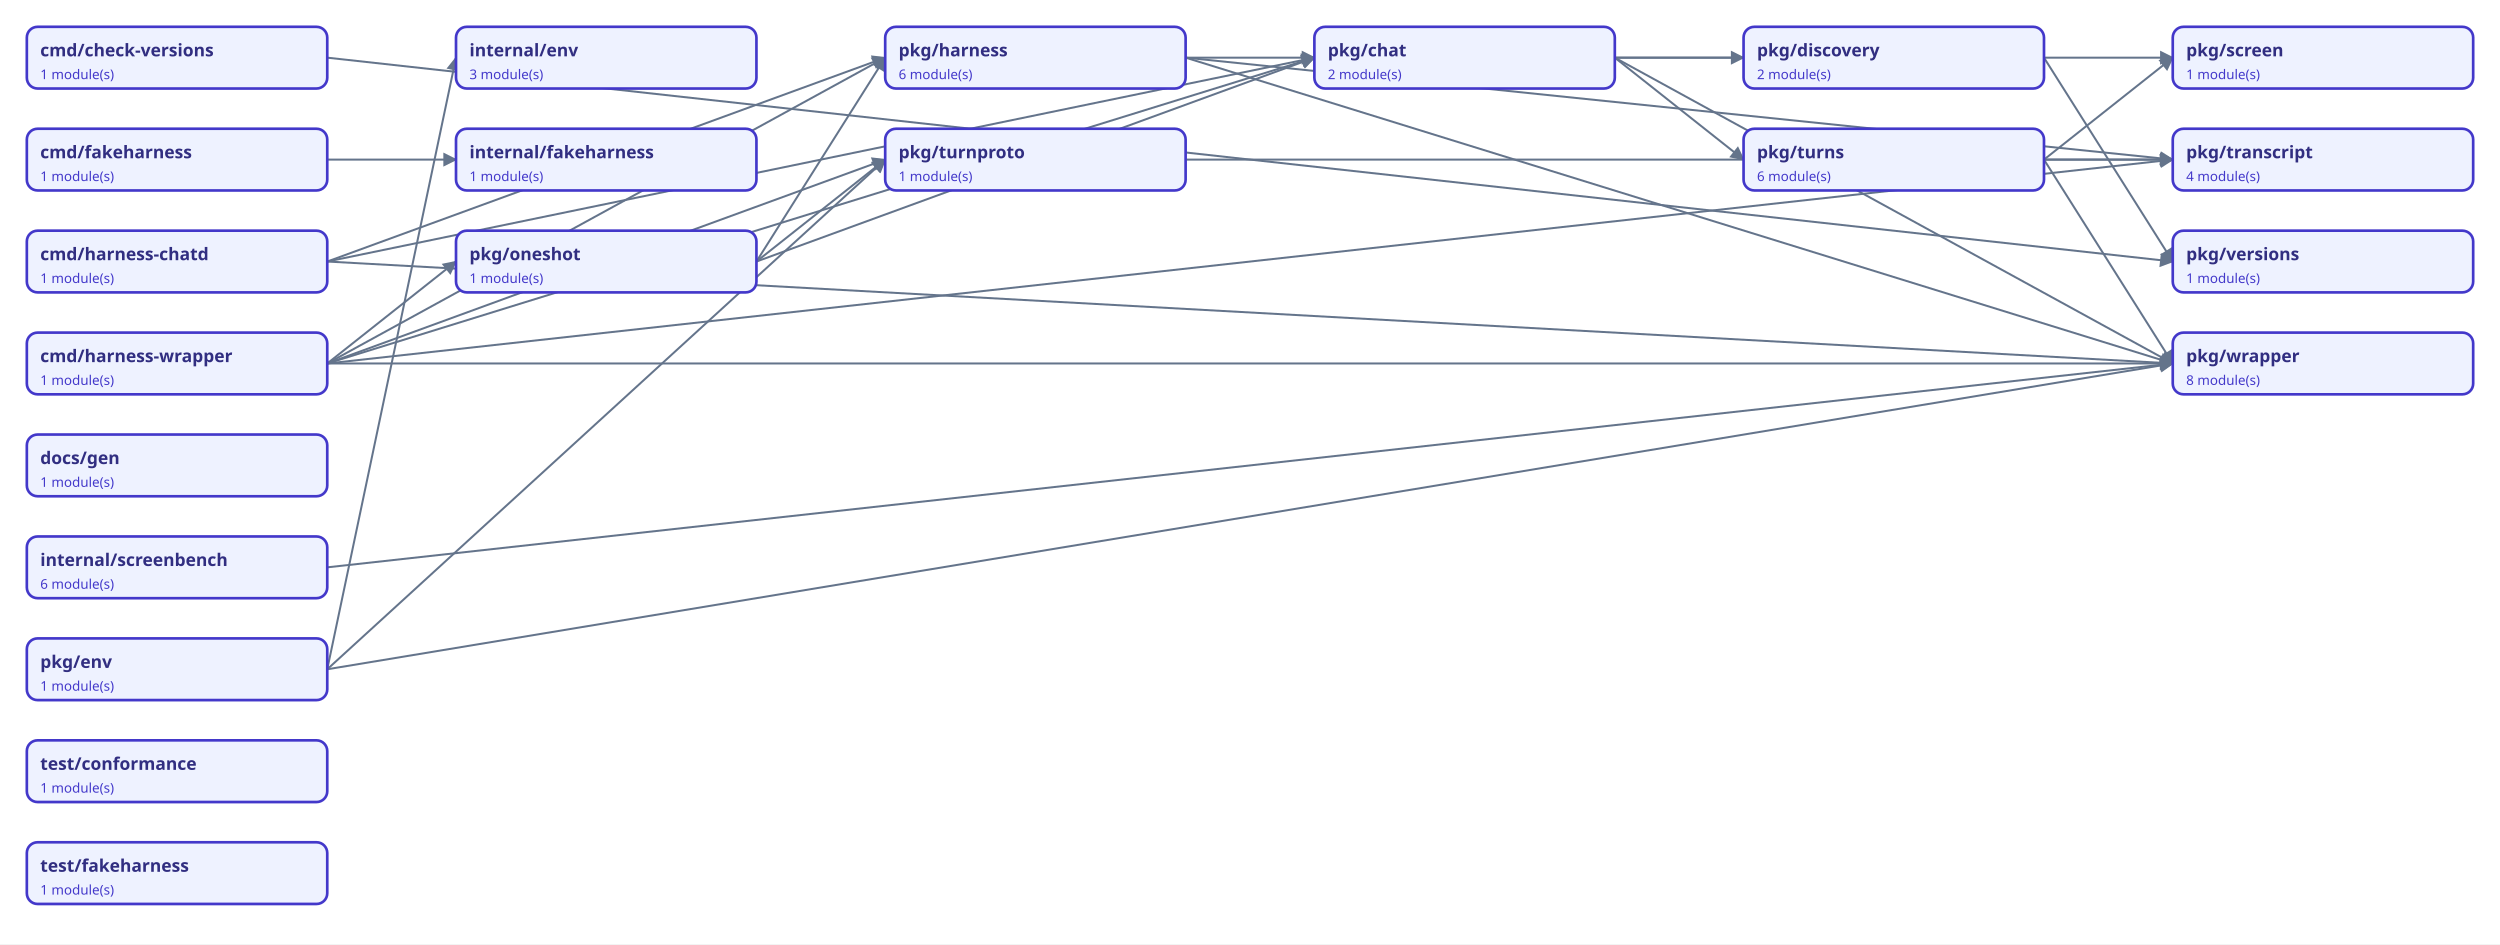
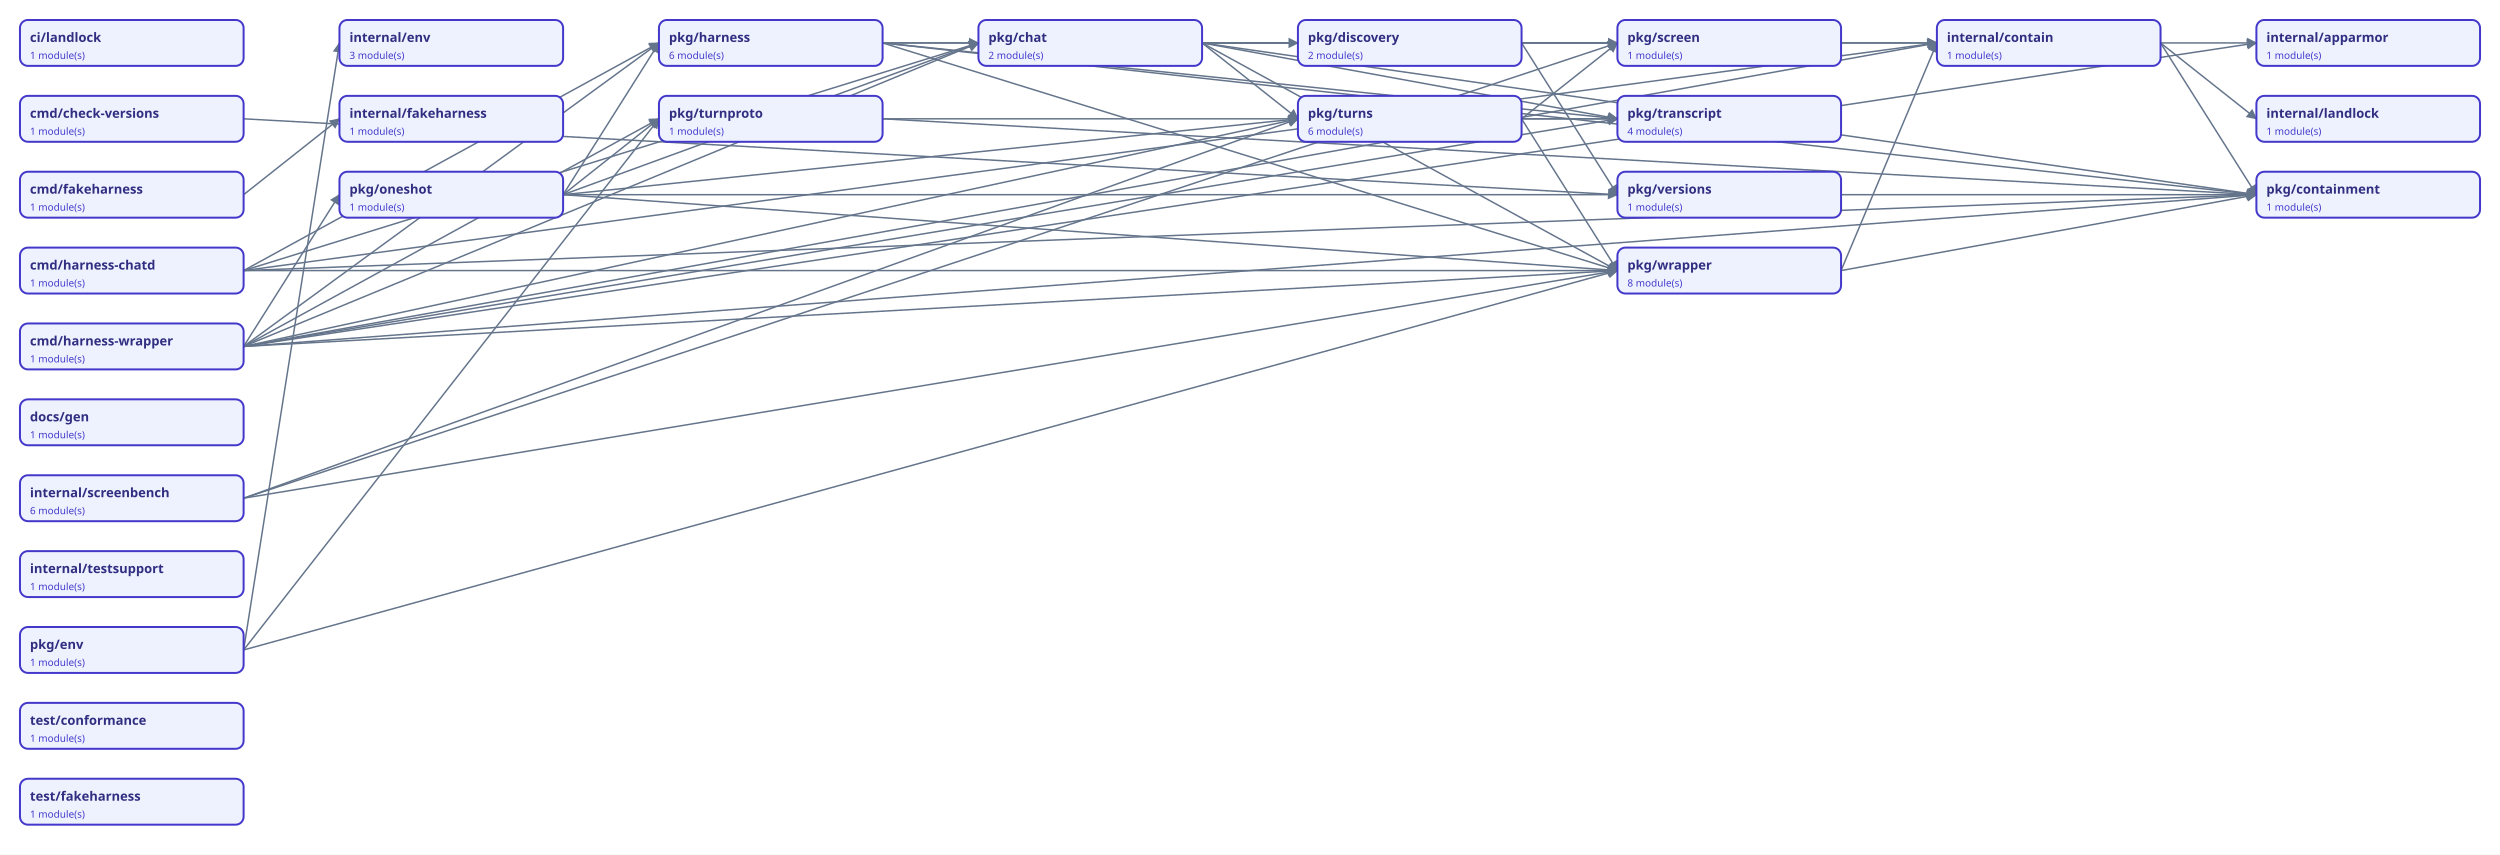
- <svg xmlns="http://www.w3.org/2000/svg" width="1864" height="704" viewBox="0 0 1864 704" font-family="ui-sans-serif, system-ui, sans-serif">
+ <svg xmlns="http://www.w3.org/2000/svg" width="2504" height="856" viewBox="0 0 2504 856" font-family="ui-sans-serif, system-ui, sans-serif">
  <defs>
    <marker id="arrow" viewBox="0 0 10 10" refX="9" refY="5" markerWidth="7" markerHeight="7" orient="auto-start-reverse">
      <path d="M0,0 L10,5 L0,10 z" fill="#64748b" />
    </marker>
  </defs>
  <rect width="100%" height="100%" fill="#ffffff" />
-   <line x1="244" y1="43" x2="1620" y2="195" stroke="#64748b" stroke-width="1.5" marker-end="url(#arrow)" />
-   <line x1="244" y1="119" x2="340" y2="119" stroke="#64748b" stroke-width="1.5" marker-end="url(#arrow)" />
-   <line x1="244" y1="195" x2="980" y2="43" stroke="#64748b" stroke-width="1.5" marker-end="url(#arrow)" />
-   <line x1="244" y1="195" x2="660" y2="43" stroke="#64748b" stroke-width="1.5" marker-end="url(#arrow)" />
-   <line x1="244" y1="195" x2="1620" y2="271" stroke="#64748b" stroke-width="1.5" marker-end="url(#arrow)" />
+   <line x1="244" y1="119" x2="1620" y2="195" stroke="#64748b" stroke-width="1.5" marker-end="url(#arrow)" />
+   <line x1="244" y1="195" x2="340" y2="119" stroke="#64748b" stroke-width="1.5" marker-end="url(#arrow)" />
+   <line x1="244" y1="271" x2="1940" y2="43" stroke="#64748b" stroke-width="1.5" marker-end="url(#arrow)" />
  <line x1="244" y1="271" x2="980" y2="43" stroke="#64748b" stroke-width="1.5" marker-end="url(#arrow)" />
+   <line x1="244" y1="271" x2="2260" y2="195" stroke="#64748b" stroke-width="1.5" marker-end="url(#arrow)" />
  <line x1="244" y1="271" x2="660" y2="43" stroke="#64748b" stroke-width="1.5" marker-end="url(#arrow)" />
-   <line x1="244" y1="271" x2="340" y2="195" stroke="#64748b" stroke-width="1.5" marker-end="url(#arrow)" />
-   <line x1="244" y1="271" x2="1620" y2="119" stroke="#64748b" stroke-width="1.5" marker-end="url(#arrow)" />
-   <line x1="244" y1="271" x2="660" y2="119" stroke="#64748b" stroke-width="1.5" marker-end="url(#arrow)" />
  <line x1="244" y1="271" x2="1620" y2="271" stroke="#64748b" stroke-width="1.5" marker-end="url(#arrow)" />
-   <line x1="244" y1="423" x2="1620" y2="271" stroke="#64748b" stroke-width="1.5" marker-end="url(#arrow)" />
+   <line x1="244" y1="347" x2="2260" y2="43" stroke="#64748b" stroke-width="1.5" marker-end="url(#arrow)" />
+   <line x1="244" y1="347" x2="1940" y2="43" stroke="#64748b" stroke-width="1.5" marker-end="url(#arrow)" />
+   <line x1="244" y1="347" x2="980" y2="43" stroke="#64748b" stroke-width="1.5" marker-end="url(#arrow)" />
+   <line x1="244" y1="347" x2="2260" y2="195" stroke="#64748b" stroke-width="1.5" marker-end="url(#arrow)" />
+   <line x1="244" y1="347" x2="660" y2="43" stroke="#64748b" stroke-width="1.5" marker-end="url(#arrow)" />
+   <line x1="244" y1="347" x2="340" y2="195" stroke="#64748b" stroke-width="1.5" marker-end="url(#arrow)" />
+   <line x1="244" y1="347" x2="1620" y2="119" stroke="#64748b" stroke-width="1.5" marker-end="url(#arrow)" />
+   <line x1="244" y1="347" x2="660" y2="119" stroke="#64748b" stroke-width="1.5" marker-end="url(#arrow)" />
+   <line x1="244" y1="347" x2="1300" y2="119" stroke="#64748b" stroke-width="1.5" marker-end="url(#arrow)" />
+   <line x1="244" y1="347" x2="1620" y2="271" stroke="#64748b" stroke-width="1.5" marker-end="url(#arrow)" />
+   <line x1="2164" y1="43" x2="2260" y2="43" stroke="#64748b" stroke-width="1.5" marker-end="url(#arrow)" />
+   <line x1="2164" y1="43" x2="2260" y2="119" stroke="#64748b" stroke-width="1.5" marker-end="url(#arrow)" />
+   <line x1="2164" y1="43" x2="2260" y2="195" stroke="#64748b" stroke-width="1.5" marker-end="url(#arrow)" />
+   <line x1="244" y1="499" x2="1620" y2="43" stroke="#64748b" stroke-width="1.5" marker-end="url(#arrow)" />
+   <line x1="244" y1="499" x2="1300" y2="119" stroke="#64748b" stroke-width="1.5" marker-end="url(#arrow)" />
+   <line x1="244" y1="499" x2="1620" y2="271" stroke="#64748b" stroke-width="1.5" marker-end="url(#arrow)" />
+   <line x1="1204" y1="43" x2="1940" y2="43" stroke="#64748b" stroke-width="1.5" marker-end="url(#arrow)" />
+   <line x1="1204" y1="43" x2="2260" y2="195" stroke="#64748b" stroke-width="1.5" marker-end="url(#arrow)" />
  <line x1="1204" y1="43" x2="1300" y2="43" stroke="#64748b" stroke-width="1.5" marker-end="url(#arrow)" />
  <line x1="1204" y1="43" x2="1620" y2="43" stroke="#64748b" stroke-width="1.5" marker-end="url(#arrow)" />
+   <line x1="1204" y1="43" x2="1620" y2="119" stroke="#64748b" stroke-width="1.5" marker-end="url(#arrow)" />
  <line x1="1204" y1="43" x2="1300" y2="119" stroke="#64748b" stroke-width="1.5" marker-end="url(#arrow)" />
  <line x1="1204" y1="43" x2="1620" y2="271" stroke="#64748b" stroke-width="1.5" marker-end="url(#arrow)" />
  <line x1="1524" y1="43" x2="1620" y2="195" stroke="#64748b" stroke-width="1.5" marker-end="url(#arrow)" />
-   <line x1="244" y1="499" x2="340" y2="43" stroke="#64748b" stroke-width="1.5" marker-end="url(#arrow)" />
-   <line x1="244" y1="499" x2="660" y2="119" stroke="#64748b" stroke-width="1.5" marker-end="url(#arrow)" />
-   <line x1="244" y1="499" x2="1620" y2="271" stroke="#64748b" stroke-width="1.5" marker-end="url(#arrow)" />
+   <line x1="244" y1="651" x2="340" y2="43" stroke="#64748b" stroke-width="1.5" marker-end="url(#arrow)" />
+   <line x1="244" y1="651" x2="660" y2="119" stroke="#64748b" stroke-width="1.5" marker-end="url(#arrow)" />
+   <line x1="244" y1="651" x2="1620" y2="271" stroke="#64748b" stroke-width="1.5" marker-end="url(#arrow)" />
+   <line x1="884" y1="43" x2="1940" y2="43" stroke="#64748b" stroke-width="1.5" marker-end="url(#arrow)" />
  <line x1="884" y1="43" x2="980" y2="43" stroke="#64748b" stroke-width="1.5" marker-end="url(#arrow)" />
+   <line x1="884" y1="43" x2="2260" y2="195" stroke="#64748b" stroke-width="1.5" marker-end="url(#arrow)" />
  <line x1="884" y1="43" x2="1620" y2="119" stroke="#64748b" stroke-width="1.5" marker-end="url(#arrow)" />
  <line x1="884" y1="43" x2="1620" y2="271" stroke="#64748b" stroke-width="1.5" marker-end="url(#arrow)" />
  <line x1="564" y1="195" x2="980" y2="43" stroke="#64748b" stroke-width="1.5" marker-end="url(#arrow)" />
+   <line x1="564" y1="195" x2="2260" y2="195" stroke="#64748b" stroke-width="1.5" marker-end="url(#arrow)" />
  <line x1="564" y1="195" x2="660" y2="43" stroke="#64748b" stroke-width="1.5" marker-end="url(#arrow)" />
  <line x1="564" y1="195" x2="660" y2="119" stroke="#64748b" stroke-width="1.5" marker-end="url(#arrow)" />
+   <line x1="564" y1="195" x2="1300" y2="119" stroke="#64748b" stroke-width="1.5" marker-end="url(#arrow)" />
+   <line x1="564" y1="195" x2="1620" y2="271" stroke="#64748b" stroke-width="1.5" marker-end="url(#arrow)" />
+   <line x1="884" y1="119" x2="2260" y2="195" stroke="#64748b" stroke-width="1.5" marker-end="url(#arrow)" />
  <line x1="884" y1="119" x2="1620" y2="119" stroke="#64748b" stroke-width="1.5" marker-end="url(#arrow)" />
  <line x1="1524" y1="119" x2="1620" y2="43" stroke="#64748b" stroke-width="1.5" marker-end="url(#arrow)" />
  <line x1="1524" y1="119" x2="1620" y2="119" stroke="#64748b" stroke-width="1.5" marker-end="url(#arrow)" />
  <line x1="1524" y1="119" x2="1620" y2="271" stroke="#64748b" stroke-width="1.5" marker-end="url(#arrow)" />
+   <line x1="1844" y1="271" x2="1940" y2="43" stroke="#64748b" stroke-width="1.5" marker-end="url(#arrow)" />
+   <line x1="1844" y1="271" x2="2260" y2="195" stroke="#64748b" stroke-width="1.5" marker-end="url(#arrow)" />
  <g transform="translate(20,20)">
+     <rect width="224" height="46" rx="8" fill="#eef2ff" stroke="#4338ca" stroke-width="2" />
+     <text x="10" y="22" font-size="13" font-weight="700" fill="#312e81">ci/landlock</text>
+     <text x="10" y="39" font-size="10" fill="#4338ca">1 module(s)</text>
+   </g>
+   <g transform="translate(20,96)">
    <rect width="224" height="46" rx="8" fill="#eef2ff" stroke="#4338ca" stroke-width="2" />
    <text x="10" y="22" font-size="13" font-weight="700" fill="#312e81">cmd/check-versions</text>
    <text x="10" y="39" font-size="10" fill="#4338ca">1 module(s)</text>
  </g>
-   <g transform="translate(20,96)">
+   <g transform="translate(20,172)">
    <rect width="224" height="46" rx="8" fill="#eef2ff" stroke="#4338ca" stroke-width="2" />
    <text x="10" y="22" font-size="13" font-weight="700" fill="#312e81">cmd/fakeharness</text>
    <text x="10" y="39" font-size="10" fill="#4338ca">1 module(s)</text>
  </g>
-   <g transform="translate(20,172)">
+   <g transform="translate(20,248)">
    <rect width="224" height="46" rx="8" fill="#eef2ff" stroke="#4338ca" stroke-width="2" />
    <text x="10" y="22" font-size="13" font-weight="700" fill="#312e81">cmd/harness-chatd</text>
    <text x="10" y="39" font-size="10" fill="#4338ca">1 module(s)</text>
  </g>
-   <g transform="translate(20,248)">
+   <g transform="translate(20,324)">
    <rect width="224" height="46" rx="8" fill="#eef2ff" stroke="#4338ca" stroke-width="2" />
    <text x="10" y="22" font-size="13" font-weight="700" fill="#312e81">cmd/harness-wrapper</text>
    <text x="10" y="39" font-size="10" fill="#4338ca">1 module(s)</text>
  </g>
-   <g transform="translate(20,324)">
+   <g transform="translate(20,400)">
    <rect width="224" height="46" rx="8" fill="#eef2ff" stroke="#4338ca" stroke-width="2" />
    <text x="10" y="22" font-size="13" font-weight="700" fill="#312e81">docs/gen</text>
+     <text x="10" y="39" font-size="10" fill="#4338ca">1 module(s)</text>
+   </g>
+   <g transform="translate(2260,20)">
+     <rect width="224" height="46" rx="8" fill="#eef2ff" stroke="#4338ca" stroke-width="2" />
+     <text x="10" y="22" font-size="13" font-weight="700" fill="#312e81">internal/apparmor</text>
+     <text x="10" y="39" font-size="10" fill="#4338ca">1 module(s)</text>
+   </g>
+   <g transform="translate(1940,20)">
+     <rect width="224" height="46" rx="8" fill="#eef2ff" stroke="#4338ca" stroke-width="2" />
+     <text x="10" y="22" font-size="13" font-weight="700" fill="#312e81">internal/contain</text>
    <text x="10" y="39" font-size="10" fill="#4338ca">1 module(s)</text>
  </g>
  <g transform="translate(340,20)">
    <rect width="224" height="46" rx="8" fill="#eef2ff" stroke="#4338ca" stroke-width="2" />
    <text x="10" y="22" font-size="13" font-weight="700" fill="#312e81">internal/env</text>
    <text x="10" y="39" font-size="10" fill="#4338ca">3 module(s)</text>
  </g>
  <g transform="translate(340,96)">
    <rect width="224" height="46" rx="8" fill="#eef2ff" stroke="#4338ca" stroke-width="2" />
    <text x="10" y="22" font-size="13" font-weight="700" fill="#312e81">internal/fakeharness</text>
    <text x="10" y="39" font-size="10" fill="#4338ca">1 module(s)</text>
  </g>
-   <g transform="translate(20,400)">
+   <g transform="translate(2260,96)">
+     <rect width="224" height="46" rx="8" fill="#eef2ff" stroke="#4338ca" stroke-width="2" />
+     <text x="10" y="22" font-size="13" font-weight="700" fill="#312e81">internal/landlock</text>
+     <text x="10" y="39" font-size="10" fill="#4338ca">1 module(s)</text>
+   </g>
+   <g transform="translate(20,476)">
    <rect width="224" height="46" rx="8" fill="#eef2ff" stroke="#4338ca" stroke-width="2" />
    <text x="10" y="22" font-size="13" font-weight="700" fill="#312e81">internal/screenbench</text>
    <text x="10" y="39" font-size="10" fill="#4338ca">6 module(s)</text>
+   </g>
+   <g transform="translate(20,552)">
+     <rect width="224" height="46" rx="8" fill="#eef2ff" stroke="#4338ca" stroke-width="2" />
+     <text x="10" y="22" font-size="13" font-weight="700" fill="#312e81">internal/testsupport</text>
+     <text x="10" y="39" font-size="10" fill="#4338ca">1 module(s)</text>
  </g>
  <g transform="translate(980,20)">
    <rect width="224" height="46" rx="8" fill="#eef2ff" stroke="#4338ca" stroke-width="2" />
    <text x="10" y="22" font-size="13" font-weight="700" fill="#312e81">pkg/chat</text>
    <text x="10" y="39" font-size="10" fill="#4338ca">2 module(s)</text>
  </g>
+   <g transform="translate(2260,172)">
+     <rect width="224" height="46" rx="8" fill="#eef2ff" stroke="#4338ca" stroke-width="2" />
+     <text x="10" y="22" font-size="13" font-weight="700" fill="#312e81">pkg/containment</text>
+     <text x="10" y="39" font-size="10" fill="#4338ca">1 module(s)</text>
+   </g>
  <g transform="translate(1300,20)">
    <rect width="224" height="46" rx="8" fill="#eef2ff" stroke="#4338ca" stroke-width="2" />
    <text x="10" y="22" font-size="13" font-weight="700" fill="#312e81">pkg/discovery</text>
    <text x="10" y="39" font-size="10" fill="#4338ca">2 module(s)</text>
  </g>
-   <g transform="translate(20,476)">
+   <g transform="translate(20,628)">
    <rect width="224" height="46" rx="8" fill="#eef2ff" stroke="#4338ca" stroke-width="2" />
    <text x="10" y="22" font-size="13" font-weight="700" fill="#312e81">pkg/env</text>
    <text x="10" y="39" font-size="10" fill="#4338ca">1 module(s)</text>
  </g>
  <g transform="translate(660,20)">
    <rect width="224" height="46" rx="8" fill="#eef2ff" stroke="#4338ca" stroke-width="2" />
    <text x="10" y="22" font-size="13" font-weight="700" fill="#312e81">pkg/harness</text>
    <text x="10" y="39" font-size="10" fill="#4338ca">6 module(s)</text>
  </g>
  <g transform="translate(340,172)">
    <rect width="224" height="46" rx="8" fill="#eef2ff" stroke="#4338ca" stroke-width="2" />
    <text x="10" y="22" font-size="13" font-weight="700" fill="#312e81">pkg/oneshot</text>
    <text x="10" y="39" font-size="10" fill="#4338ca">1 module(s)</text>
  </g>
  <g transform="translate(1620,20)">
    <rect width="224" height="46" rx="8" fill="#eef2ff" stroke="#4338ca" stroke-width="2" />
    <text x="10" y="22" font-size="13" font-weight="700" fill="#312e81">pkg/screen</text>
    <text x="10" y="39" font-size="10" fill="#4338ca">1 module(s)</text>
  </g>
  <g transform="translate(1620,96)">
    <rect width="224" height="46" rx="8" fill="#eef2ff" stroke="#4338ca" stroke-width="2" />
    <text x="10" y="22" font-size="13" font-weight="700" fill="#312e81">pkg/transcript</text>
    <text x="10" y="39" font-size="10" fill="#4338ca">4 module(s)</text>
  </g>
  <g transform="translate(660,96)">
    <rect width="224" height="46" rx="8" fill="#eef2ff" stroke="#4338ca" stroke-width="2" />
    <text x="10" y="22" font-size="13" font-weight="700" fill="#312e81">pkg/turnproto</text>
    <text x="10" y="39" font-size="10" fill="#4338ca">1 module(s)</text>
  </g>
  <g transform="translate(1300,96)">
    <rect width="224" height="46" rx="8" fill="#eef2ff" stroke="#4338ca" stroke-width="2" />
    <text x="10" y="22" font-size="13" font-weight="700" fill="#312e81">pkg/turns</text>
    <text x="10" y="39" font-size="10" fill="#4338ca">6 module(s)</text>
  </g>
  <g transform="translate(1620,172)">
    <rect width="224" height="46" rx="8" fill="#eef2ff" stroke="#4338ca" stroke-width="2" />
    <text x="10" y="22" font-size="13" font-weight="700" fill="#312e81">pkg/versions</text>
    <text x="10" y="39" font-size="10" fill="#4338ca">1 module(s)</text>
  </g>
  <g transform="translate(1620,248)">
    <rect width="224" height="46" rx="8" fill="#eef2ff" stroke="#4338ca" stroke-width="2" />
    <text x="10" y="22" font-size="13" font-weight="700" fill="#312e81">pkg/wrapper</text>
    <text x="10" y="39" font-size="10" fill="#4338ca">8 module(s)</text>
  </g>
-   <g transform="translate(20,552)">
+   <g transform="translate(20,704)">
    <rect width="224" height="46" rx="8" fill="#eef2ff" stroke="#4338ca" stroke-width="2" />
    <text x="10" y="22" font-size="13" font-weight="700" fill="#312e81">test/conformance</text>
    <text x="10" y="39" font-size="10" fill="#4338ca">1 module(s)</text>
  </g>
-   <g transform="translate(20,628)">
+   <g transform="translate(20,780)">
    <rect width="224" height="46" rx="8" fill="#eef2ff" stroke="#4338ca" stroke-width="2" />
    <text x="10" y="22" font-size="13" font-weight="700" fill="#312e81">test/fakeharness</text>
    <text x="10" y="39" font-size="10" fill="#4338ca">1 module(s)</text>
  </g>
</svg>
